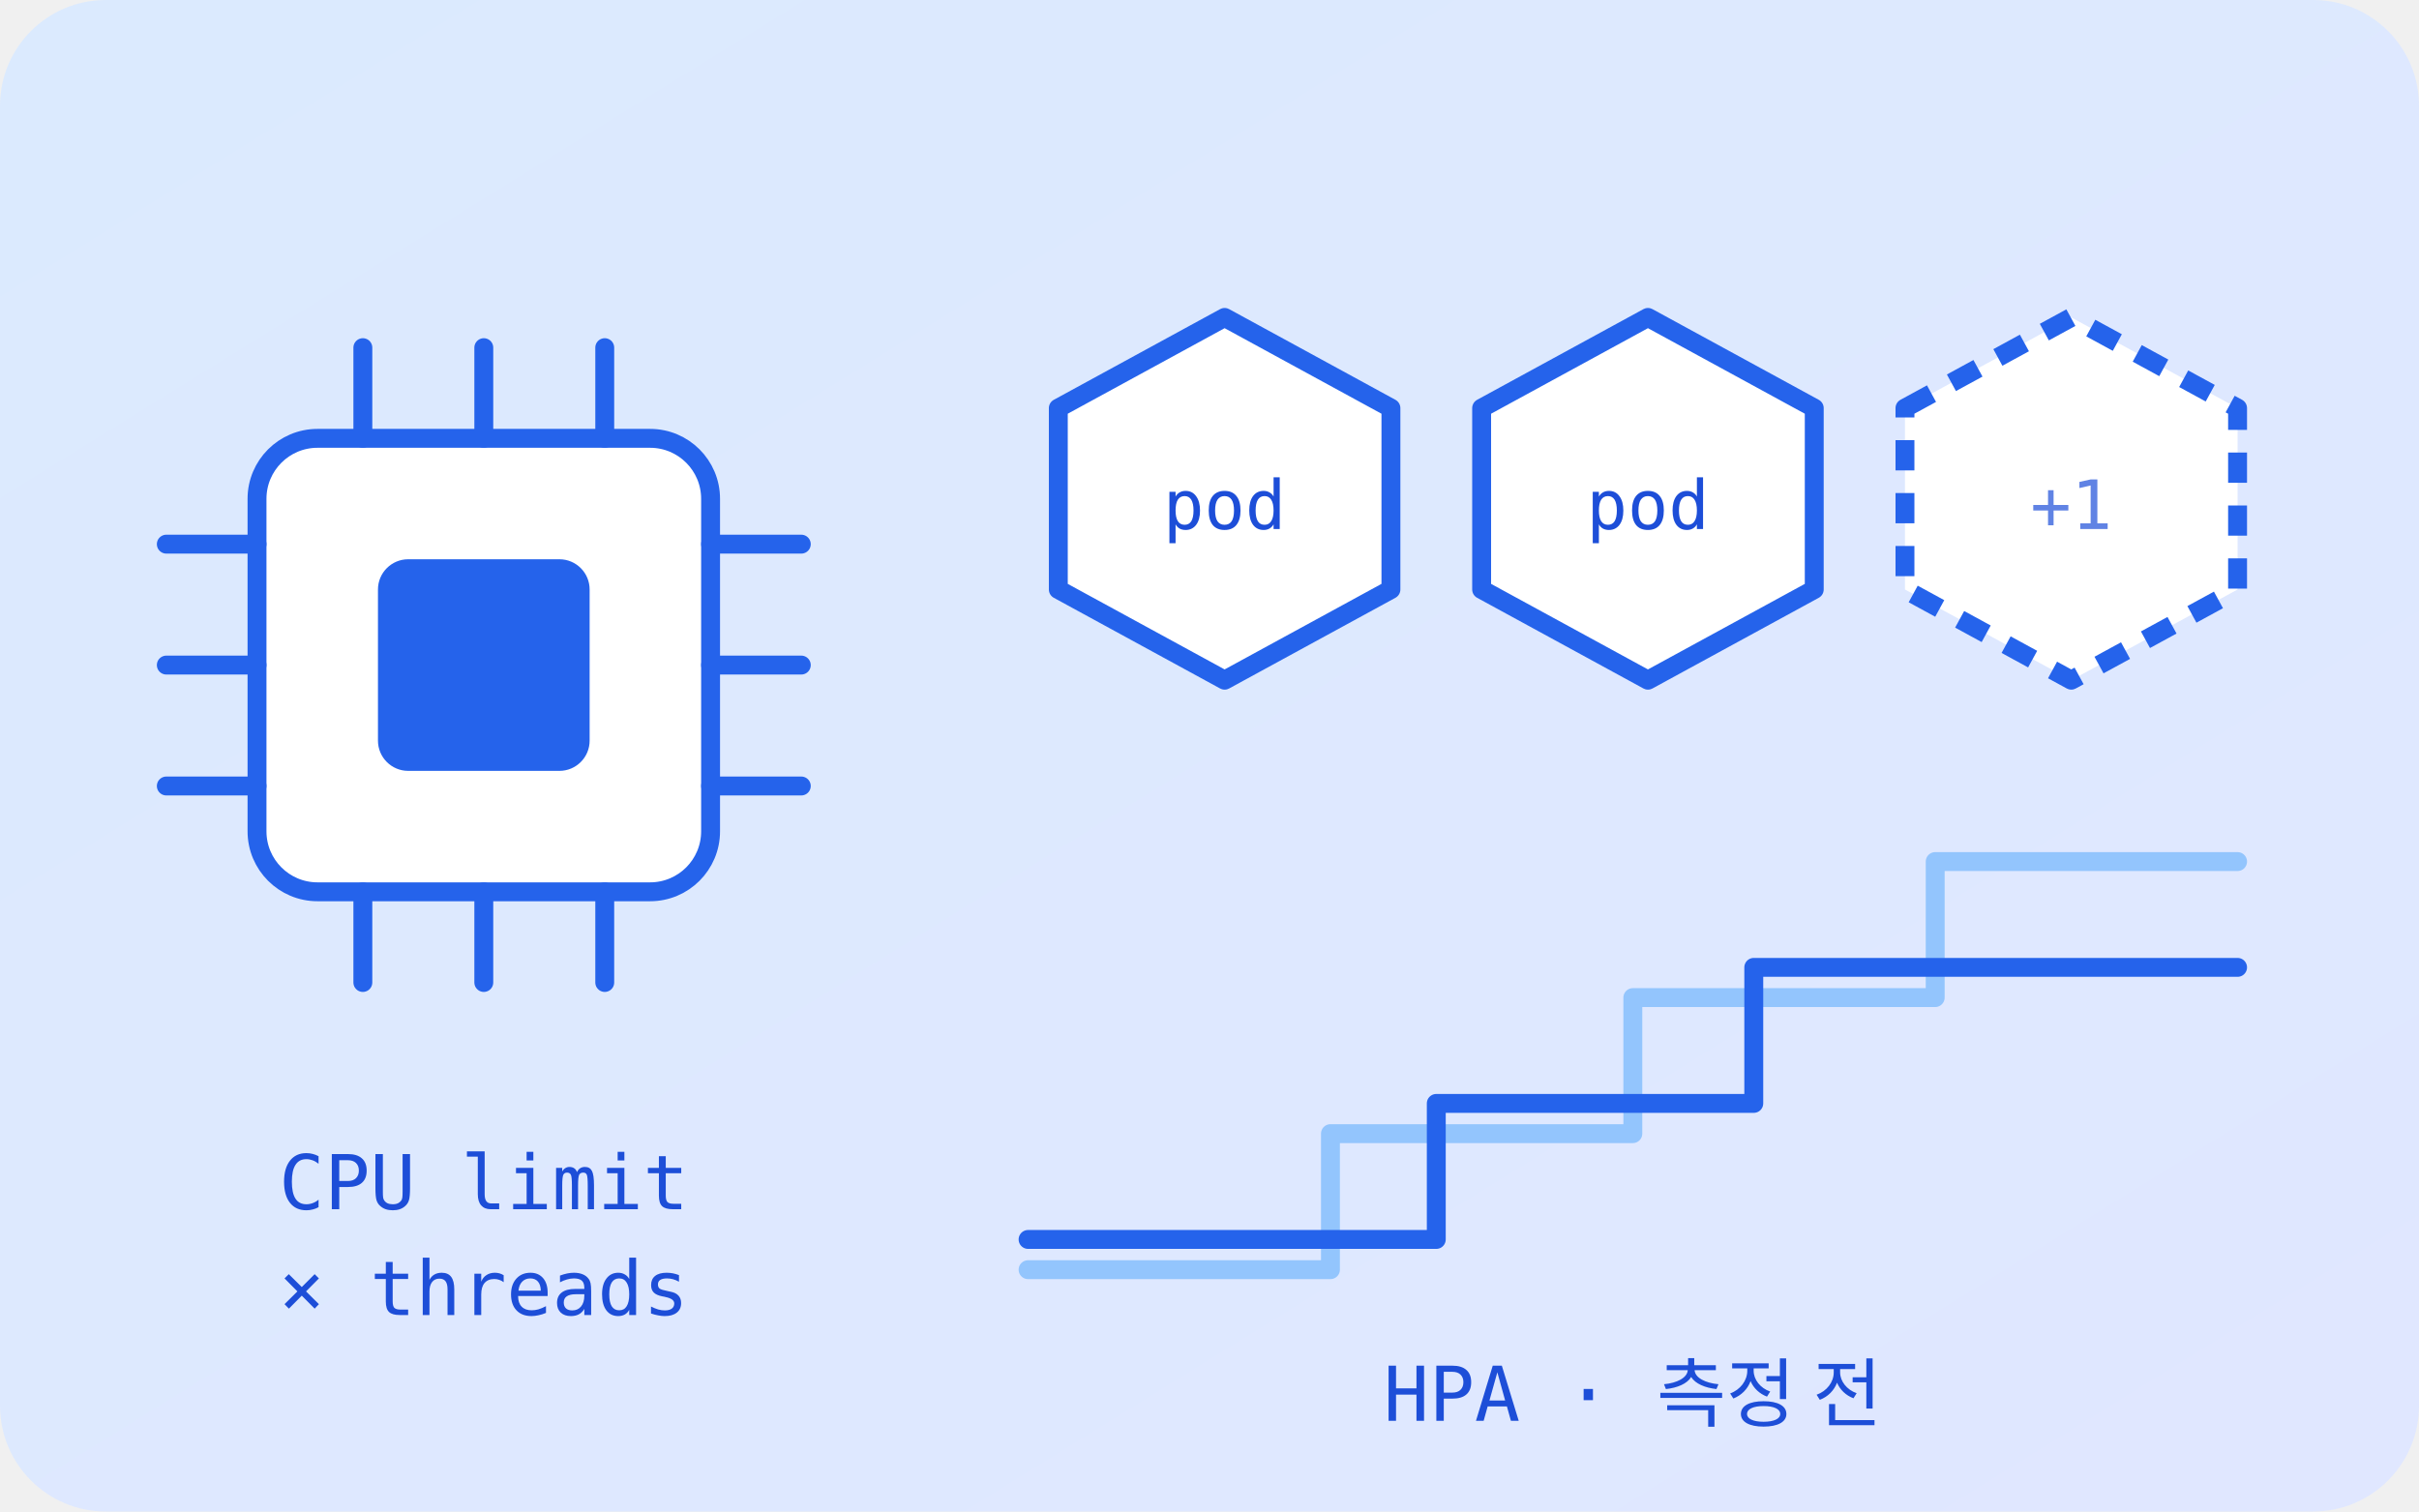
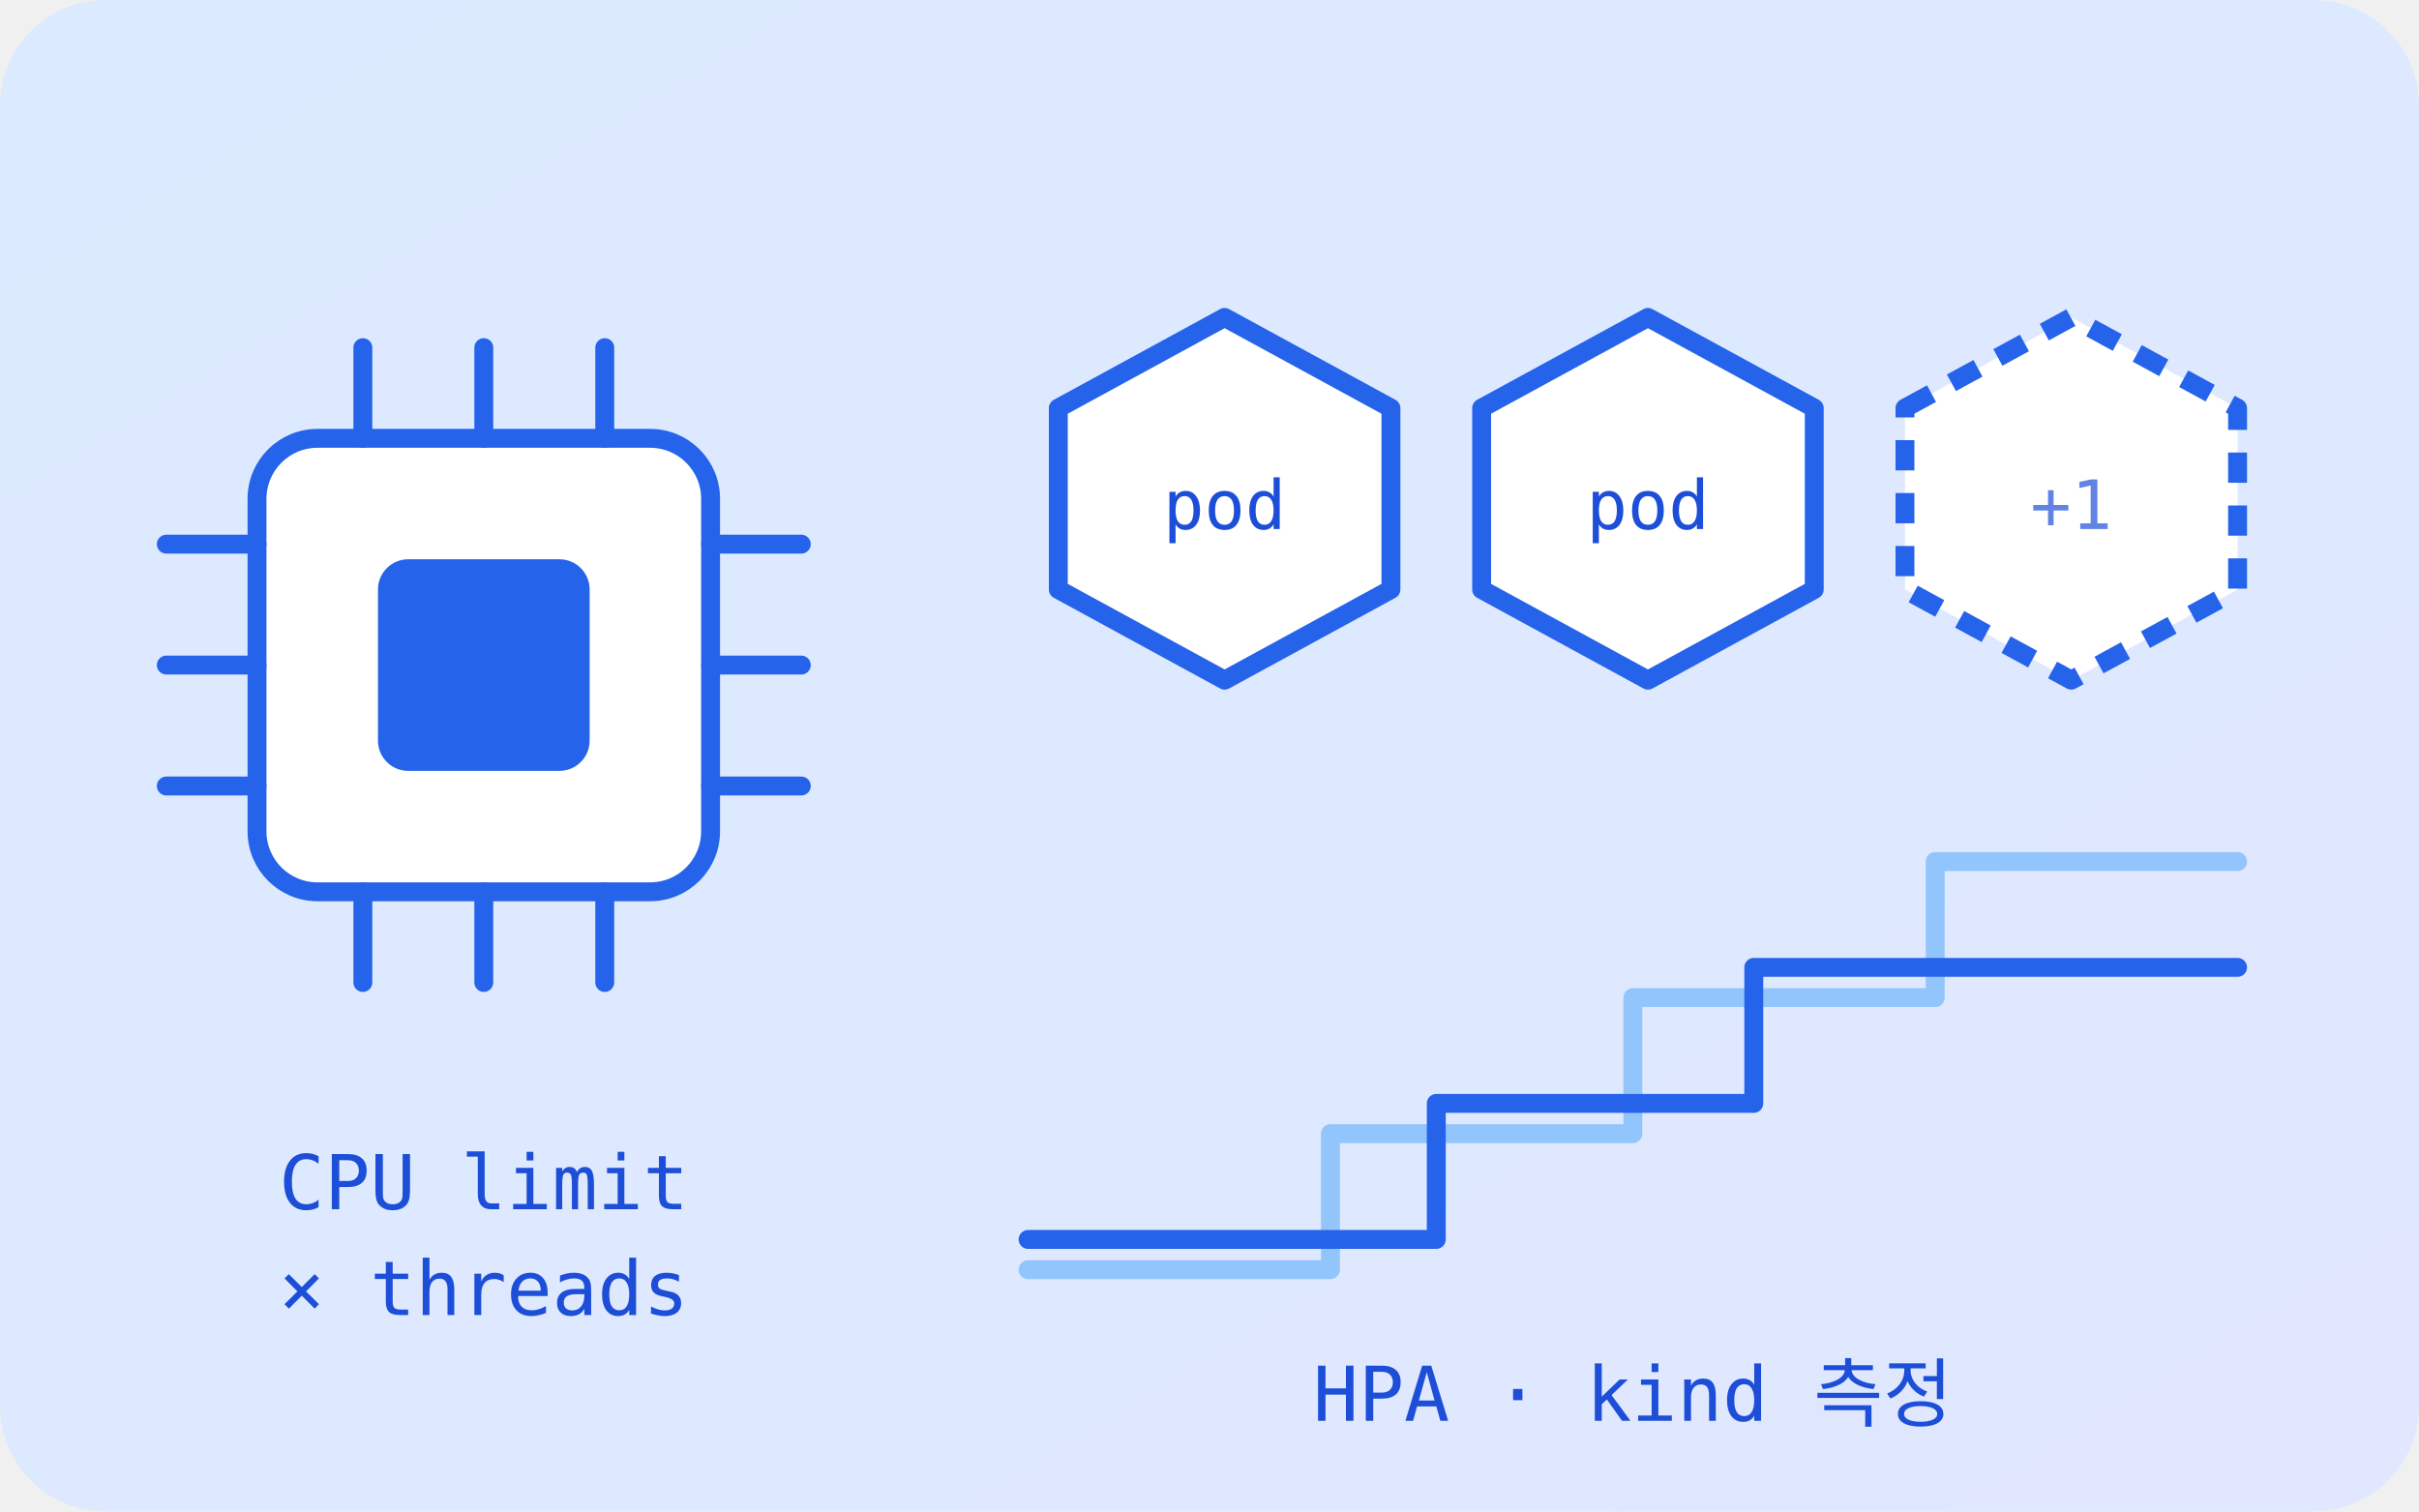
<svg xmlns="http://www.w3.org/2000/svg" viewBox="0 0 320 200" width="320" height="200" role="img" aria-label="CPU 전용 쿠버네티스 소형 LLM 서빙">
  <defs>
    <linearGradient id="csk-bg" x1="0" y1="0" x2="1" y2="1">
      <stop offset="0" stop-color="#dbeafe" />
      <stop offset="1" stop-color="#e0e7ff" />
    </linearGradient>
  </defs>
  <rect width="320" height="200" rx="14" fill="url(#csk-bg)" />
  <g fill="#ffffff" stroke="#2563eb" stroke-width="2.5">
    <rect x="34" y="58" width="60" height="60" rx="8" />
    <rect x="50" y="74" width="28" height="28" rx="4" fill="#2563eb" stroke="none" />
  </g>
  <g stroke="#2563eb" stroke-width="2.5" stroke-linecap="round">
    <path d="M48 46 V58 M64 46 V58 M80 46 V58" />
    <path d="M48 118 V130 M64 118 V130 M80 118 V130" />
    <path d="M22 72 H34 M22 88 H34 M22 104 H34" />
    <path d="M94 72 H106 M94 88 H106 M94 104 H106" />
  </g>
  <g fill="#ffffff" stroke="#2563eb" stroke-width="2.5" stroke-linejoin="round">
    <path d="M140 54 L162 42 L184 54 V78 L162 90 L140 78 Z" />
    <path d="M196 54 L218 42 L240 54 V78 L218 90 L196 78 Z" />
    <path d="M252 54 L274 42 L296 54 V78 L274 90 L252 78 Z" stroke-dasharray="4 3" />
  </g>
  <g font-family="ui-monospace, monospace" font-size="9" text-anchor="middle" fill="#1d4ed8">
    <text x="162" y="70">pod</text>
    <text x="218" y="70">pod</text>
    <text x="274" y="70" opacity="0.7">+1</text>
  </g>
  <g fill="none" stroke-width="2.5" stroke-linecap="round" stroke-linejoin="round">
    <path d="M136 168 H176 V150 H216 V132 H256 V114 H296" stroke="#93c5fd" />
    <path d="M136 164 H190 V146 H232 V128 H296" stroke="#2563eb" />
  </g>
-   <text x="216" y="188" font-family="ui-monospace, monospace" font-size="10" text-anchor="middle" fill="#1d4ed8">HPA · 측정 전</text>
+   <text x="216" y="188" font-family="ui-monospace, monospace" font-size="10" text-anchor="middle" fill="#1d4ed8">HPA · kind 측정</text>
  <text x="64" y="160" font-family="ui-monospace, monospace" font-size="10" text-anchor="middle" fill="#1d4ed8">CPU limit</text>
  <text x="64" y="174" font-family="ui-monospace, monospace" font-size="10" text-anchor="middle" fill="#1d4ed8">× threads</text>
</svg>
